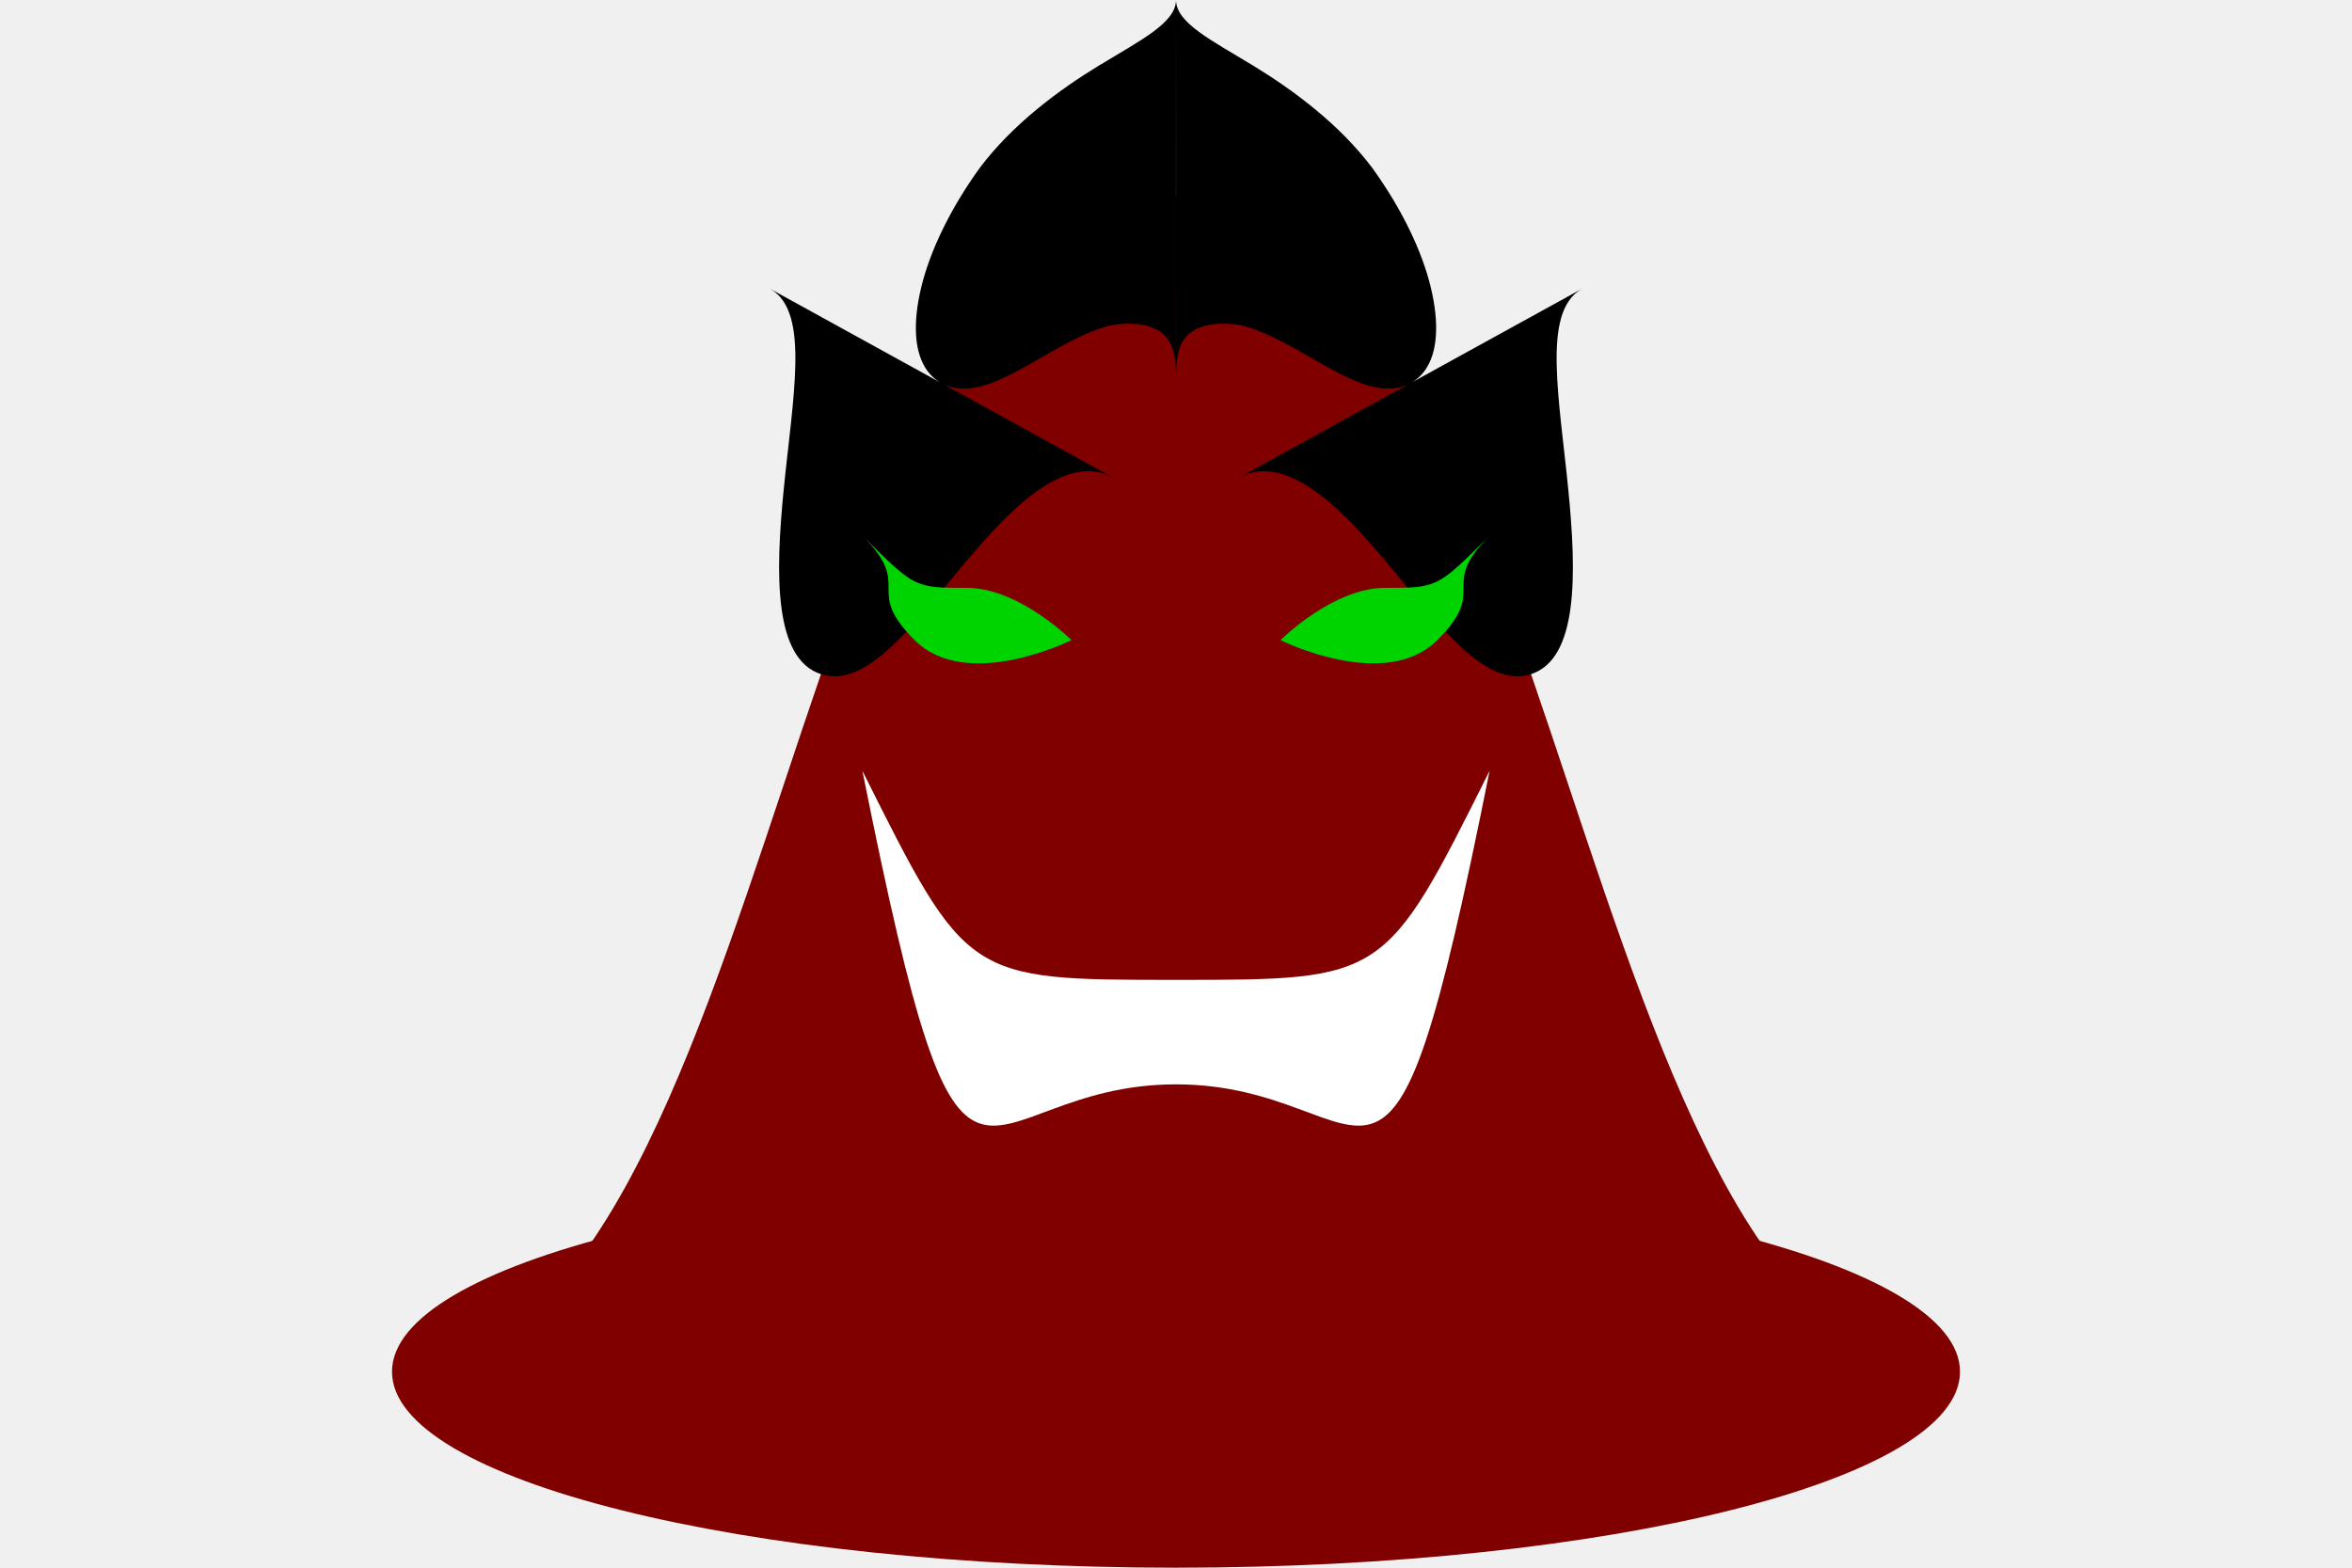
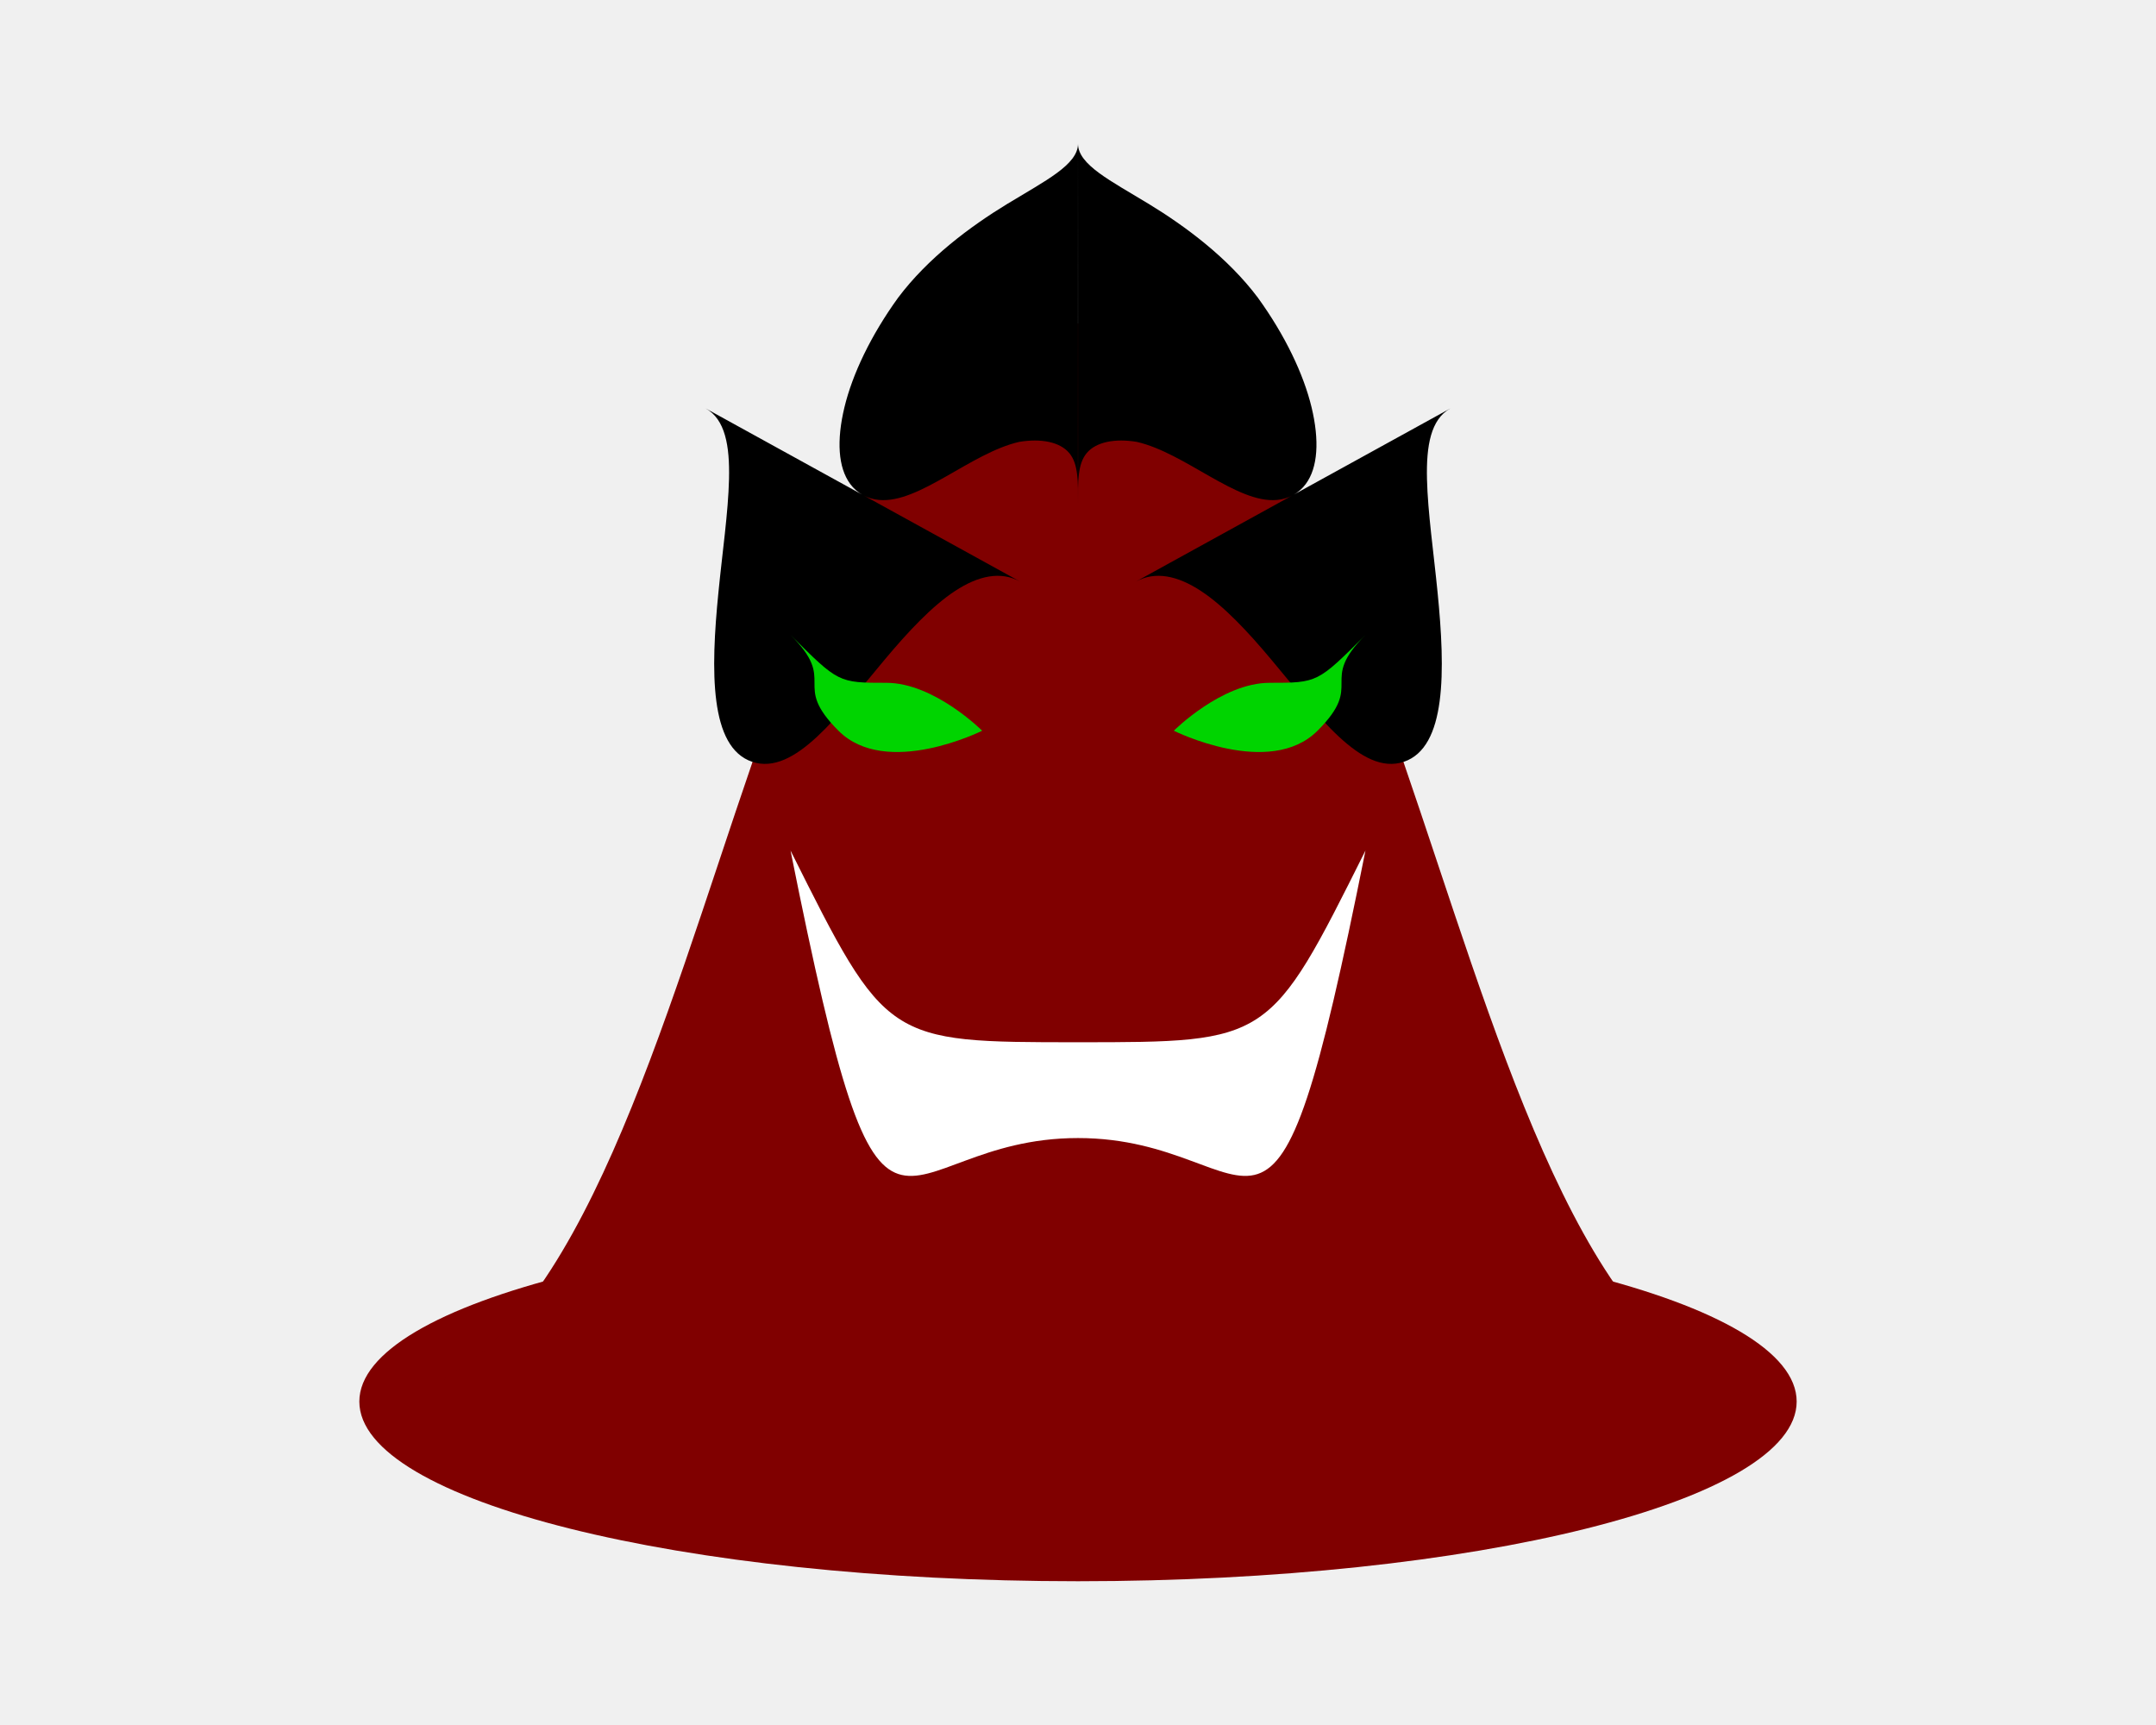
- <svg xmlns="http://www.w3.org/2000/svg" xmlns:xlink="http://www.w3.org/1999/xlink" width="30" height="20" id="svg2" version="1.1">
+ <svg xmlns="http://www.w3.org/2000/svg" xmlns:xlink="http://www.w3.org/1999/xlink" width="30" height="24" id="svg2" version="1.1">
  <defs id="defs4">
    </defs>
-   <g id="layer1" transform="translate(-315,-319.8622)">
+   <g id="layer1" transform="translate(-315,-317.8622)">
    <path style="fill:#800000;fill-opacity:1;stroke:none" id="path3931" d="m 340,339.862 c 0,1.381 -4.477,2.5 -10,2.5 -5.523,0 -10,-1.119 -10,-2.5 0,-1.381 4.477,-2.5 10,-2.5 5.523,0 10,1.119 10,2.5 z" transform="translate(0,-2.5)" />
    <path style="fill:#800000;fill-opacity:1;stroke:none" d="m 320,337.362 c 5,0 5,-15 10,-15 5,0 5,15 10,15" id="path2987" />
-     <path style="fill:#ffffff;stroke:none;" d="m 326,329.696 c 1.333,2.667 1.333,2.667 4,2.667 2.667,0 2.667,0 4,-2.667 -1.333,6.667 -1.333,4 -4,4 -2.667,0 -2.667,2.667 -4,-4 z" id="path3849" />
+     <path style="fill:#ffffff;stroke:none" d="m 326,329.696 c 1.333,2.667 1.333,2.667 4,2.667 2.667,0 2.667,0 4,-2.667 -1.333,6.667 -1.333,4 -4,4 -2.667,0 -2.667,2.667 -4,-4 z" id="path3849" />
    <path style="fill:#000000;fill-opacity:1;stroke:none" d="m 324.818,323.544 c 0.274,0.151 0.337,0.522 0.326,0.985 -0.011,0.463 -0.093,1.022 -0.147,1.572 -0.11,1.1 -0.124,2.16 0.469,2.36 0.594,0.2 1.205,-0.661 1.848,-1.426 0.321,-0.383 0.653,-0.739 0.976,-0.951 0.323,-0.212 0.634,-0.28 0.907,-0.129 M 330,319.862 c 0,0.292 -0.458,0.517 -0.979,0.834 -0.521,0.317 -1.108,0.754 -1.524,1.308 -0.379,0.524 -0.636,1.064 -0.747,1.525 -0.111,0.461 -0.088,0.839 0.08,1.066 0,0 0,0 0,0 0.047,0.064 0.106,0.116 0.177,0.155 0.072,0.04 0.147,0.061 0.225,0.068 0,0 0,0 0,0 0.558,0.052 1.277,-0.654 1.95,-0.808 0.302,-0.05 0.565,-5.7e-4 0.696,0.155 0.131,0.156 0.121,0.405 0.121,0.697" id="path2987-8" />
    <path style="fill:none;stroke:#000000;stroke-width:0.25px;stroke-linecap:butt;stroke-linejoin:miter;stroke-opacity:1" d="m 290,362.362 c 1.25,0 1.25,-3.75 2.5,-3.75 1.25,0 1.25,3.75 2.5,3.75" id="path2987-6" />
    <use x="0" y="0" xlink:href="#path2987-8" id="use3811" width="744.094" height="1052.362" transform="matrix(-1,0,0,1,660,2.6171874e-6)" />
-     <g id="g3855" transform="matrix(0.1333334,0,0,0.1333334,290.6666,282.3805)" style="fill:#00d400;fill-opacity:1;stroke:none;">
+     <g id="g3855" transform="matrix(0.1333334,0,0,0.1333334,290.6666,282.3805)" style="fill:#00d400;fill-opacity:1;stroke:none">
      <path id="path3851" d="m 265,332.362 c 5,5 5,5 10,5 5,0 10,5 10,5 0,0 -10,5 -15,0 -5,-5 0,-5 -5,-10 z" style="fill:#00d400;fill-opacity:1;stroke:none" />
      <use height="1052.362" width="744.094" transform="matrix(-1,0,0,1,590,0)" id="use3853" xlink:href="#path3851" y="0" x="0" style="fill:#00d400;fill-opacity:1;stroke:none" />
    </g>
  </g>
</svg>
